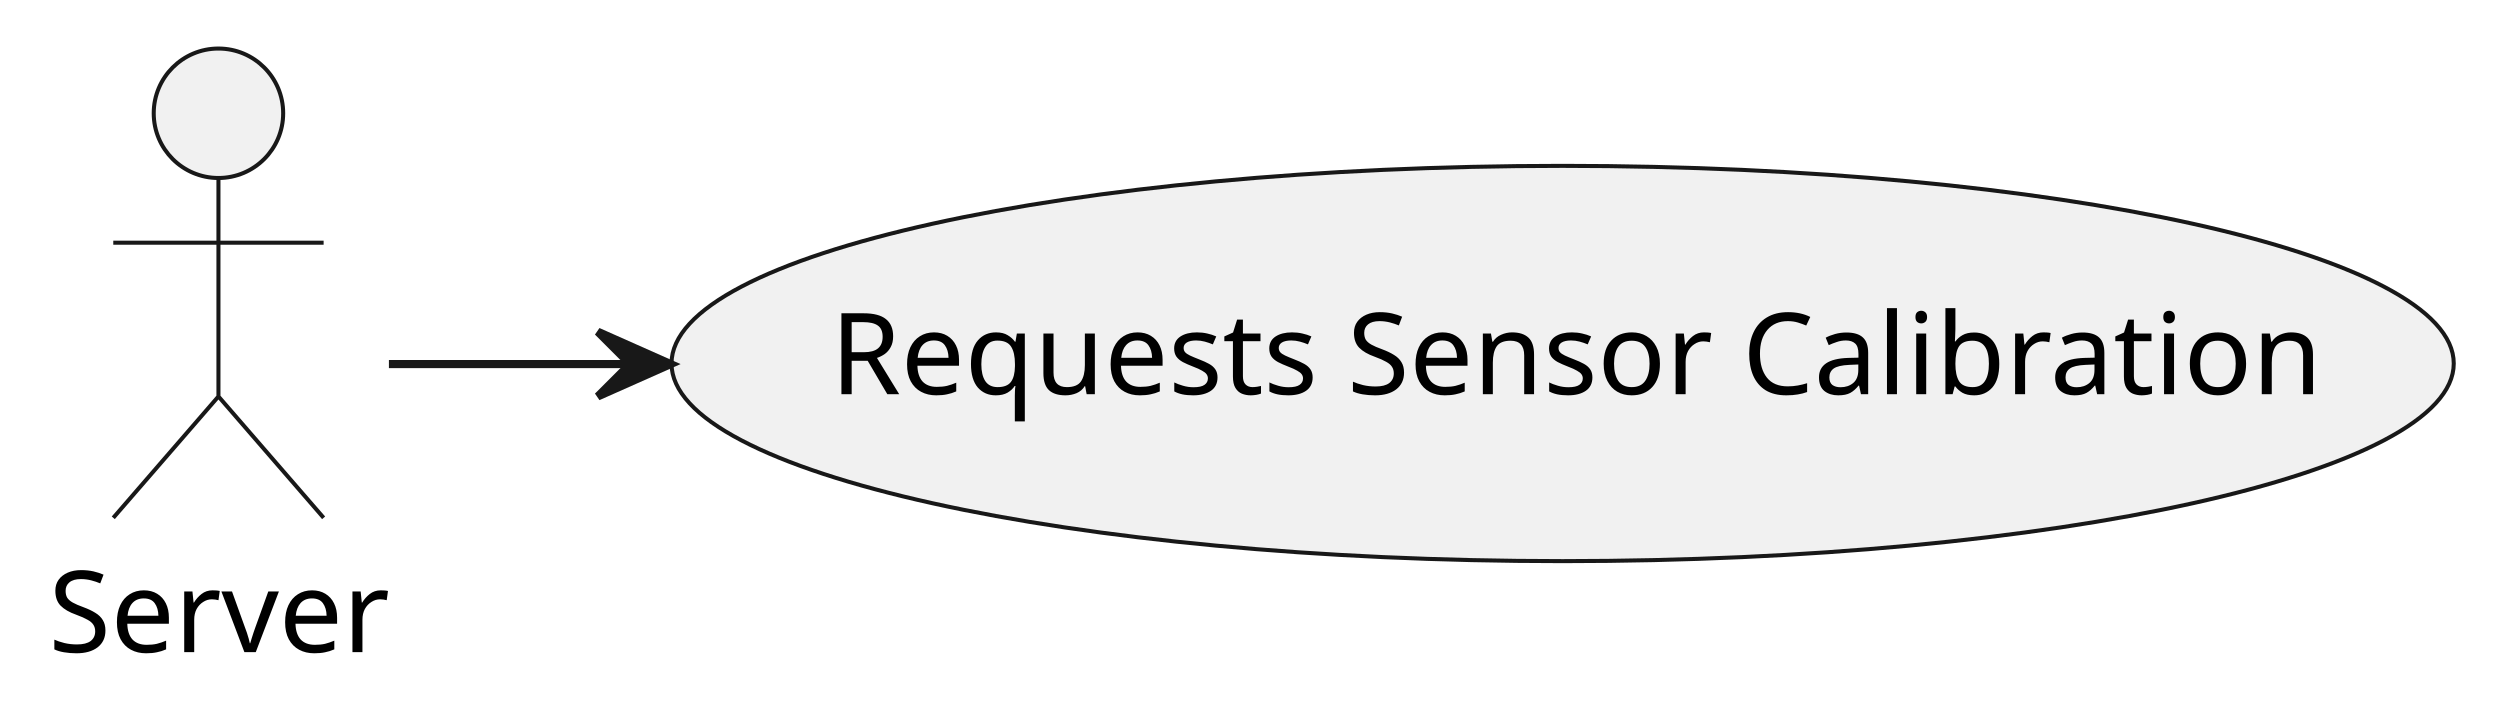
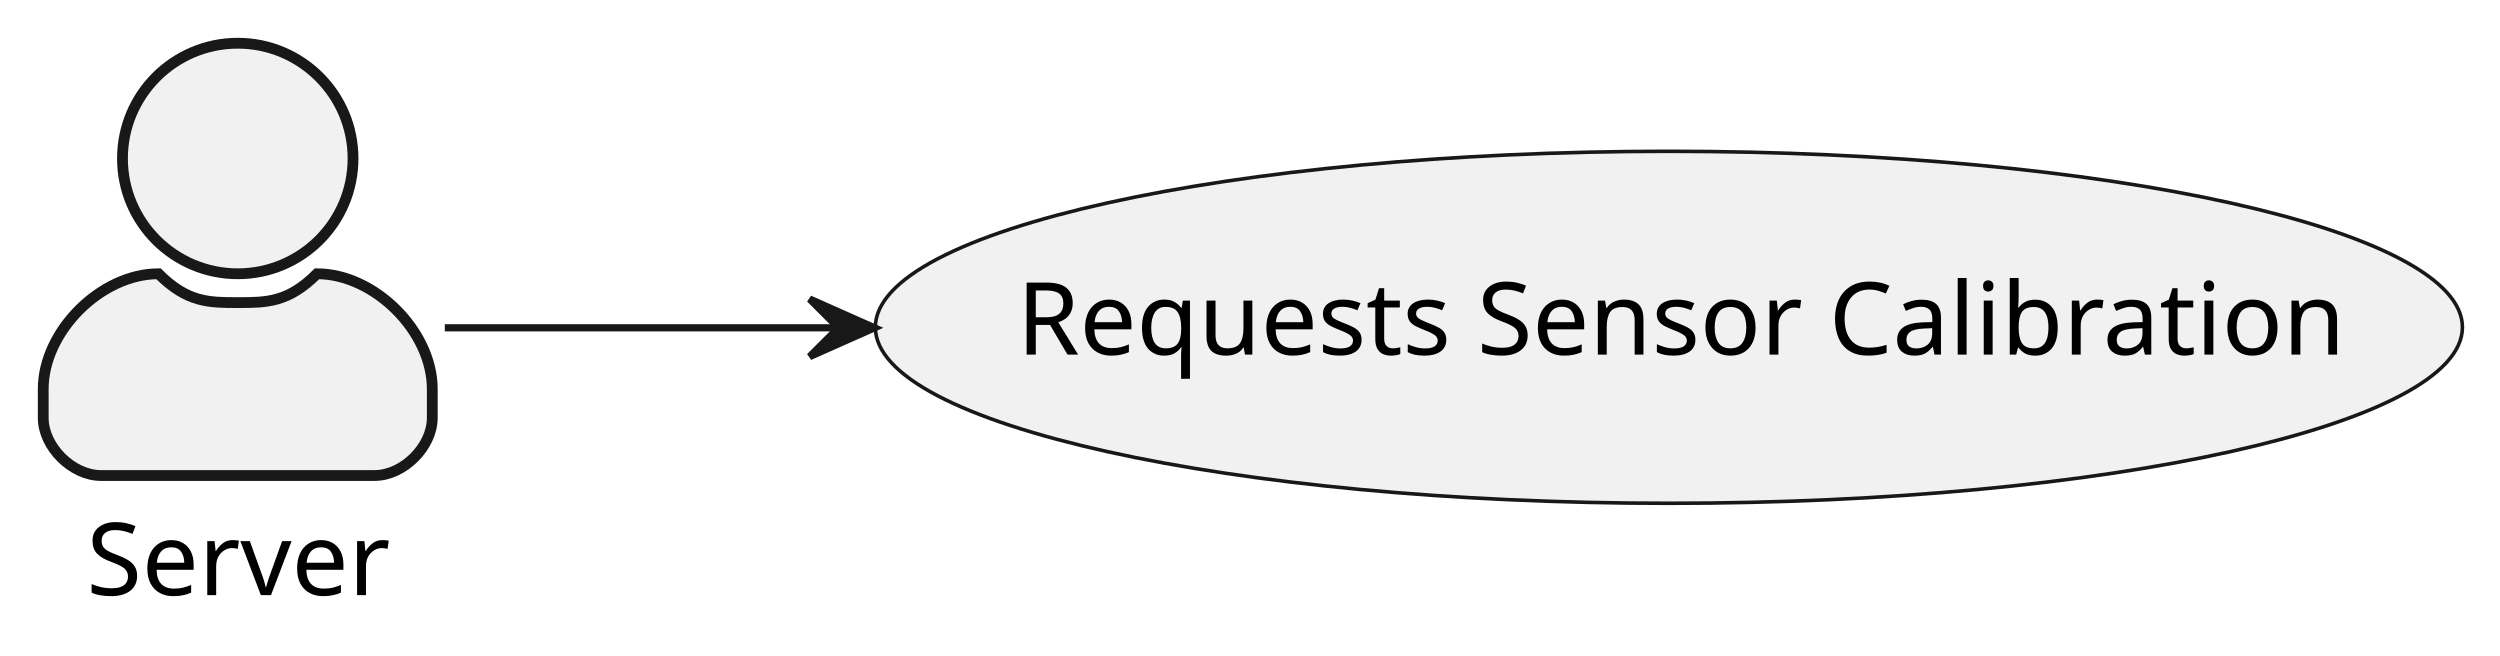
- <svg xmlns="http://www.w3.org/2000/svg" contentStyleType="text/css" height="89px" preserveAspectRatio="none" style="width:309px;height:89px;background:#FFFFFF;" version="1.1" viewBox="0 0 309 89" width="309px" zoomAndPan="magnify">
+ <svg xmlns="http://www.w3.org/2000/svg" contentStyleType="text/css" height="91px" preserveAspectRatio="none" style="width:347px;height:91px;background:#FFFFFF;" version="1.1" viewBox="0 0 347 91" width="347px" zoomAndPan="magnify">
  <defs />
  <g>
    <g id="elem_Server">
-       <ellipse cx="27" cy="14" fill="#F1F1F1" rx="8" ry="8" style="stroke:#181818;stroke-width:0.5;" />
-       <path d="M27,22 L27,49 M14,30 L40,30 M27,49 L14,64 M27,49 L40,64 " fill="none" style="stroke:#181818;stroke-width:0.5;" />
-       <text fill="#000000" font-family="sans-serif" font-size="14" lengthAdjust="spacing" textLength="42" x="6" y="80.607">Server</text>
+       <ellipse cx="33" cy="22" fill="#F1F1F1" rx="16" ry="16" style="stroke:#181818;stroke-width:1.5;" />
+       <path d="M33,42 C37,42 40,42 44,38 C52,38 60,46 60,54 L60,58 C60,62 56,66 52,66 L14,66 C10,66 6,62 6,58 L6,54 C6,46 14,38 22,38 C26,42 29,42 33,42 " fill="#F1F1F1" style="stroke:#181818;stroke-width:1.5;" />
+       <text fill="#000000" font-family="sans-serif" font-size="14" lengthAdjust="spacing" textLength="42" x="12" y="82.607">Server</text>
    </g>
    <g id="elem_Requests Sensor Calibration">
-       <ellipse cx="193.142" cy="44.928" fill="#F1F1F1" rx="110.142" ry="24.428" style="stroke:#181818;stroke-width:0.5;" />
-       <text fill="#000000" font-family="sans-serif" font-size="14" lengthAdjust="spacing" textLength="181" x="102.642" y="48.725">Requests Sensor Calibration</text>
+       <ellipse cx="231.642" cy="45.428" fill="#F1F1F1" rx="110.142" ry="24.428" style="stroke:#181818;stroke-width:0.5;" />
+       <text fill="#000000" font-family="sans-serif" font-size="14" lengthAdjust="spacing" textLength="181" x="141.142" y="49.225">Requests Sensor Calibration</text>
    </g>
    <g id="link_Server_Requests Sensor Calibration">
-       <path d="M48.07,45 C57.96,45 67.84,45 77.72,45 " fill="none" id="Server-to-Requests Sensor Calibration" style="stroke:#181818;stroke-width:1.0;" />
-       <polygon fill="#181818" points="82.89,45,73.89,41,77.89,45,73.89,49,82.89,45" style="stroke:#181818;stroke-width:1.0;" />
+       <path d="M61.74,45.5 C76.56,45.5 95.91,45.5 116.2,45.5 " fill="none" id="Server-to-Requests Sensor Calibration" style="stroke:#181818;stroke-width:1.0;" />
+       <polygon fill="#181818" points="121.38,45.5,112.38,41.5,116.38,45.5,112.38,49.5,121.38,45.5" style="stroke:#181818;stroke-width:1.0;" />
    </g>
  </g>
</svg>
